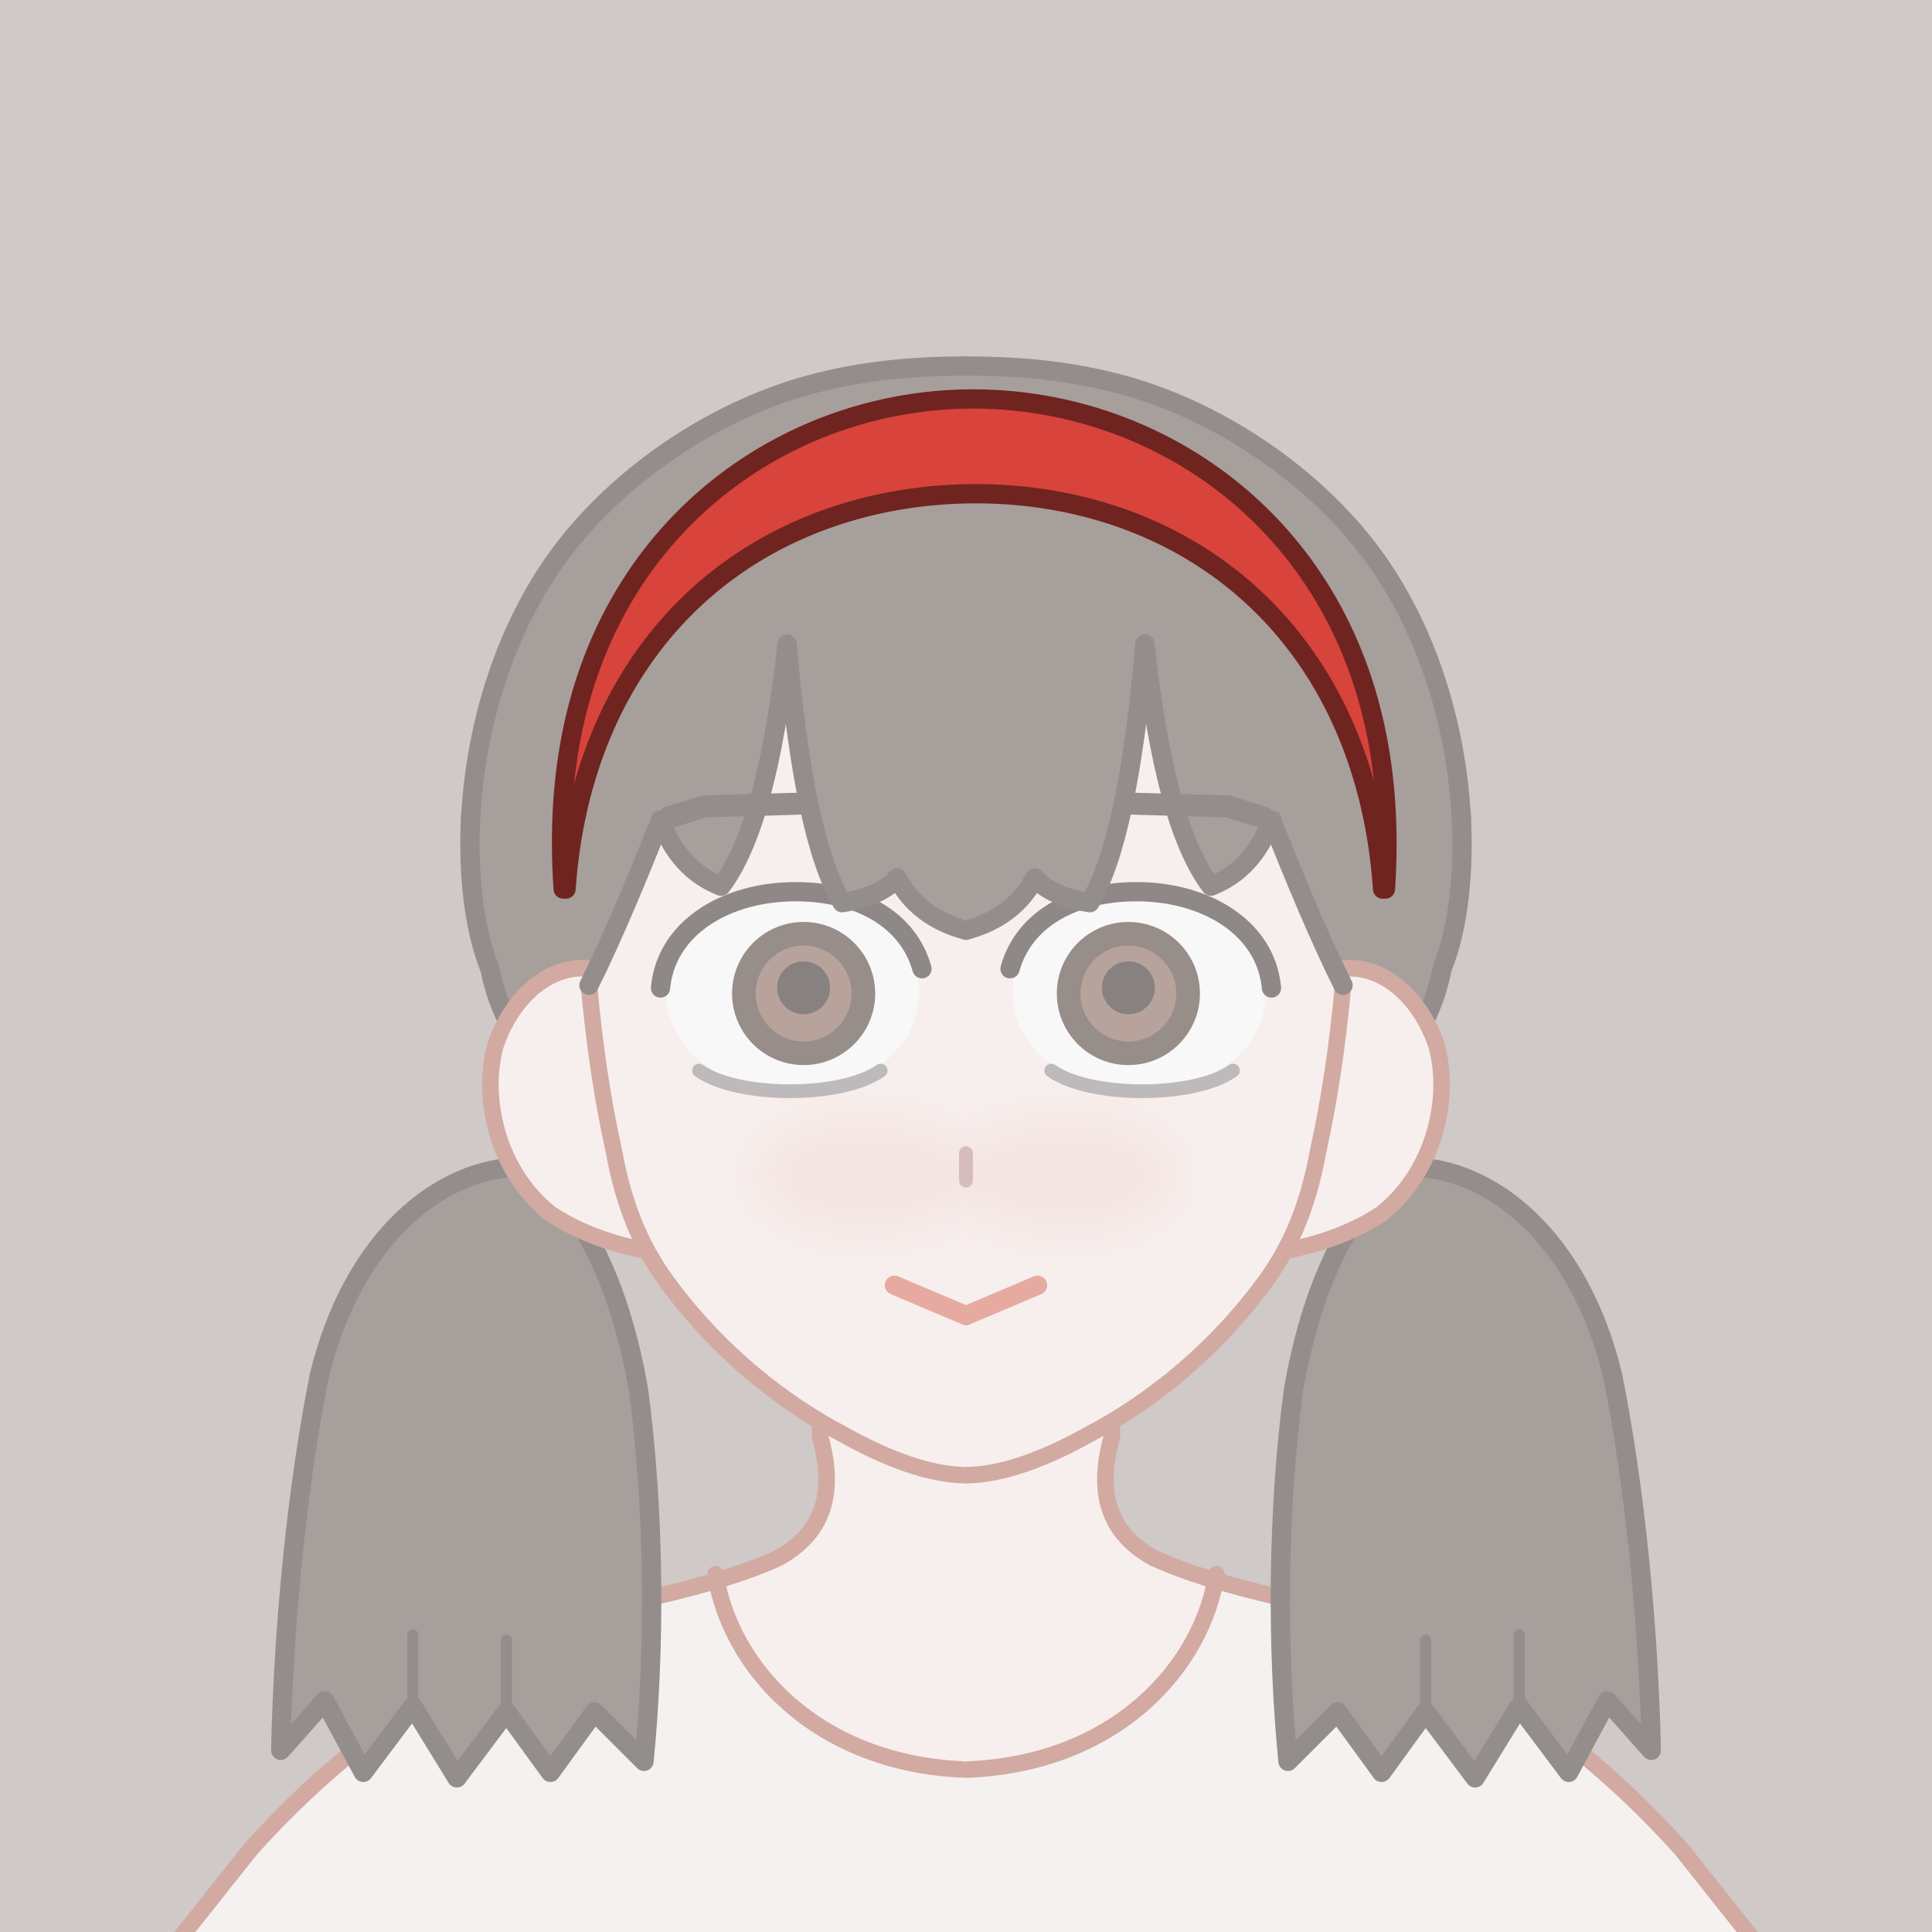
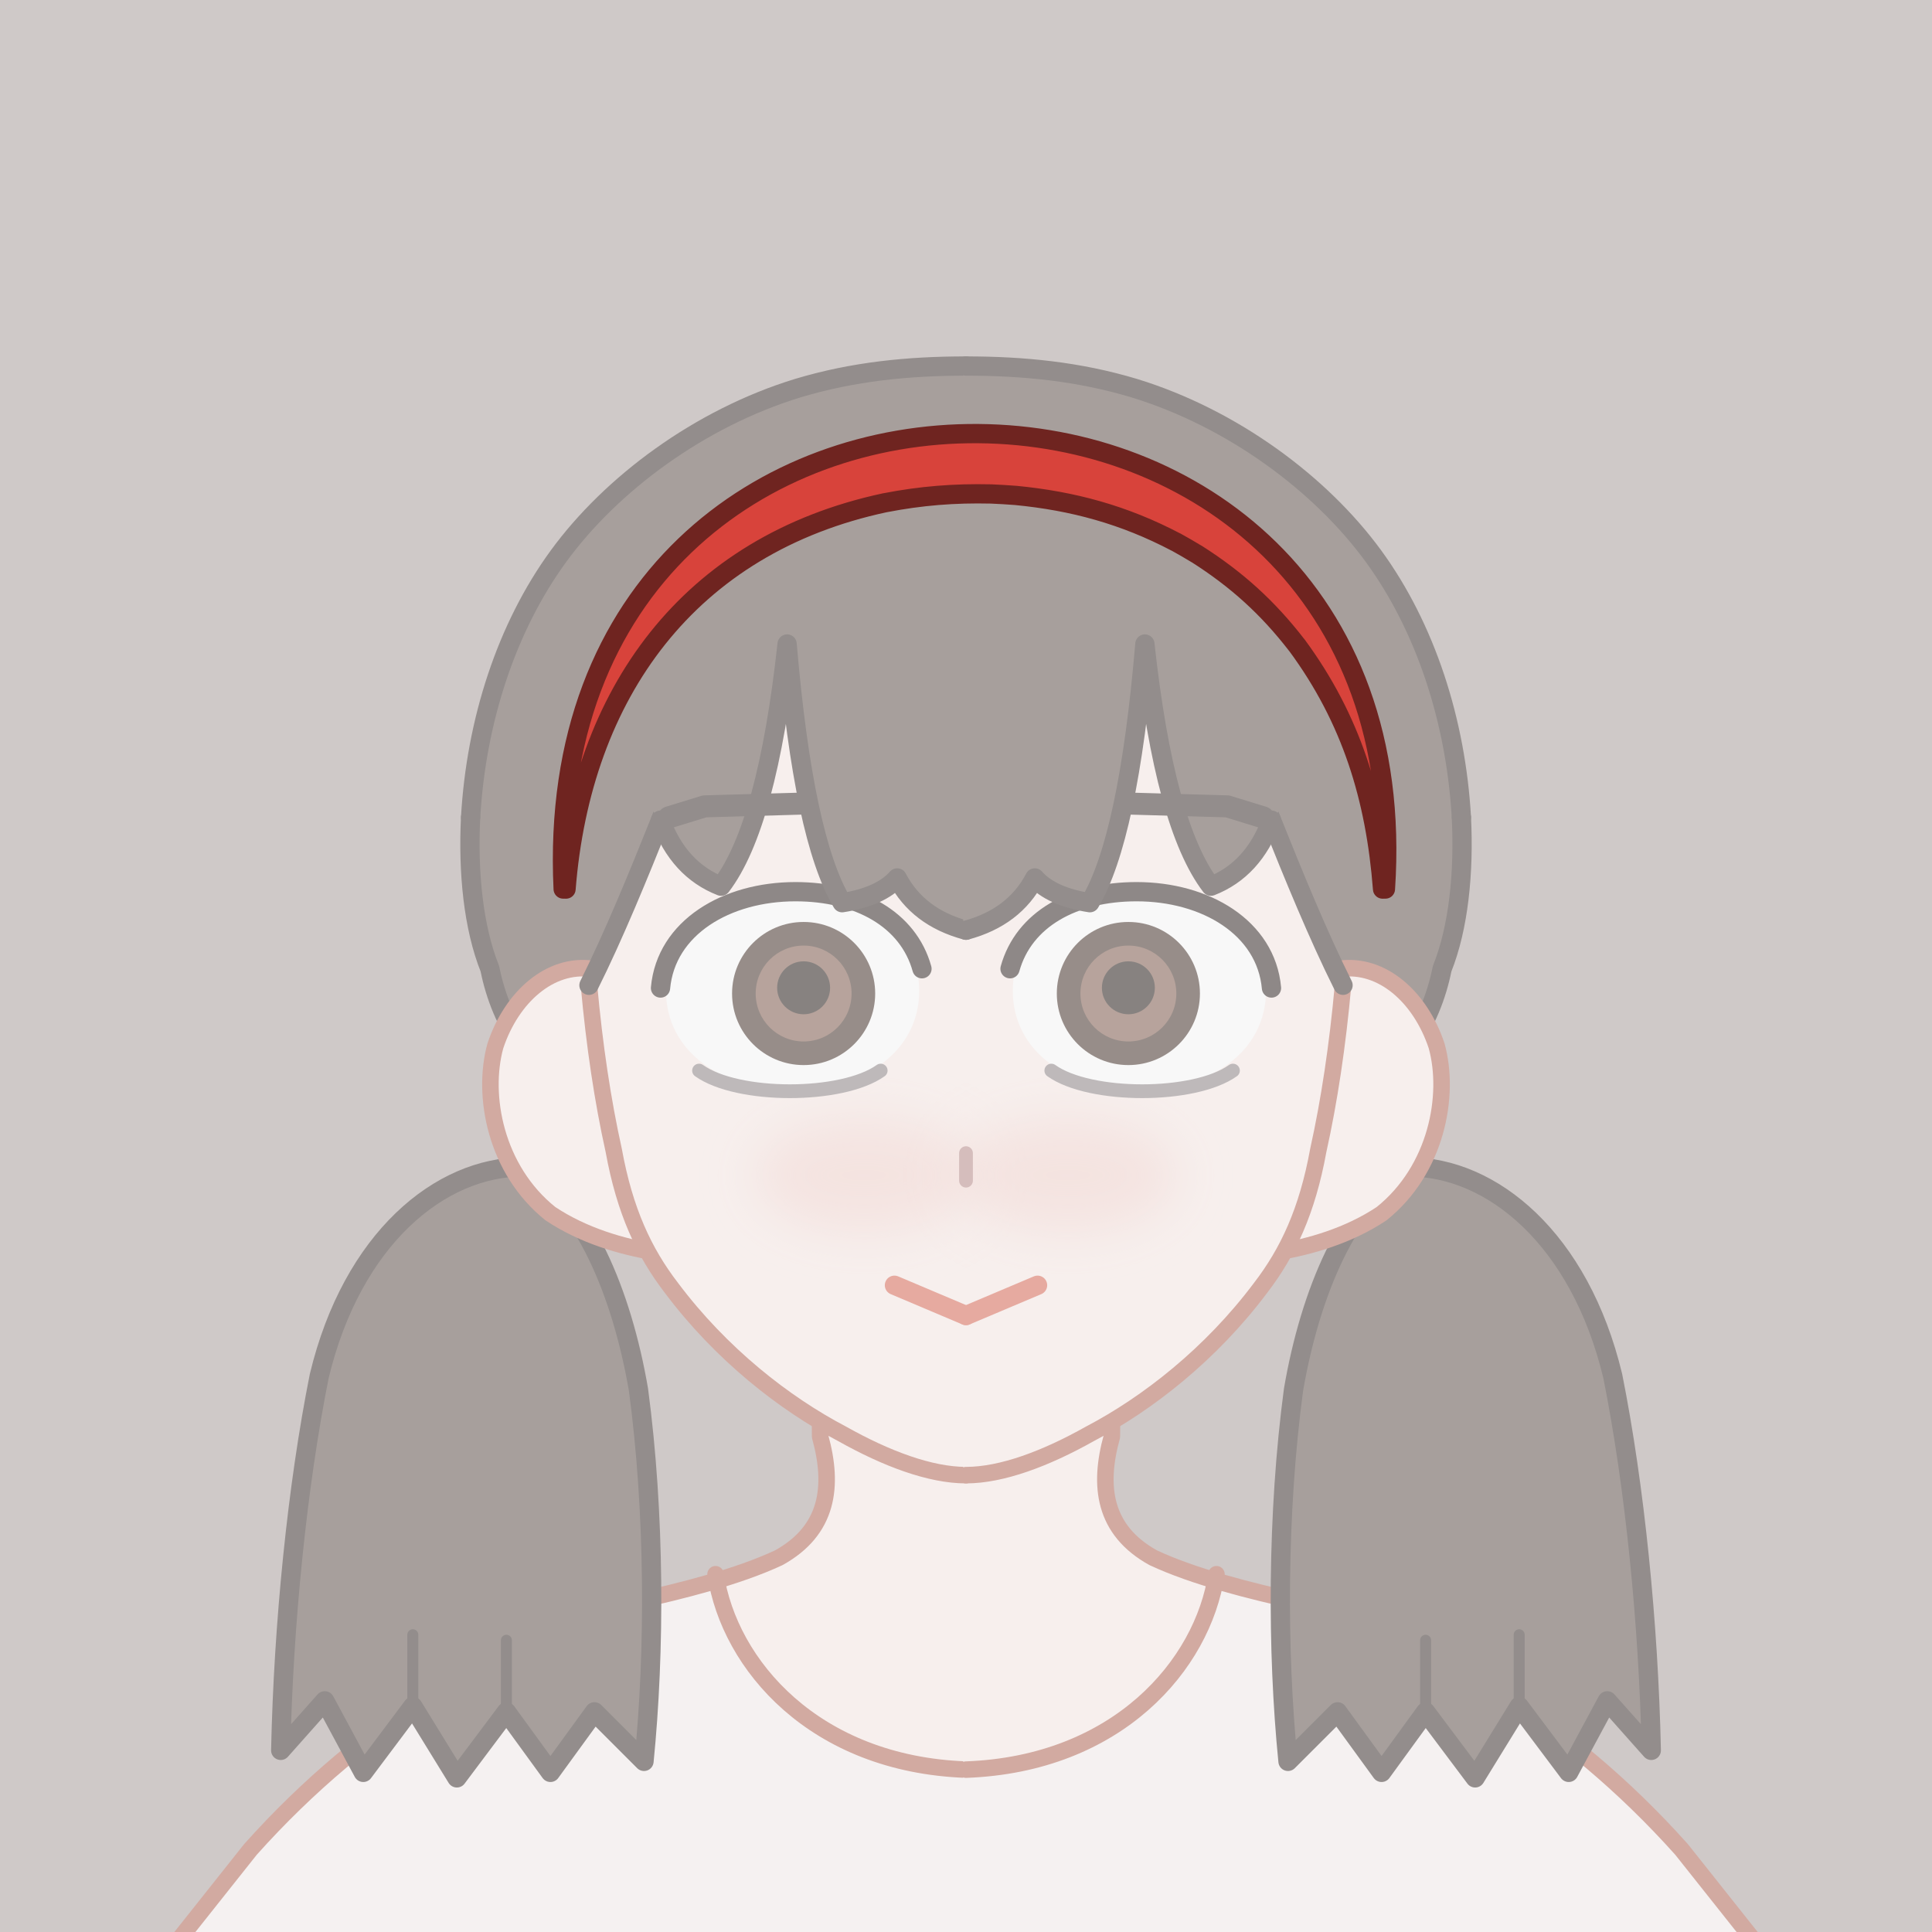
<svg xmlns="http://www.w3.org/2000/svg" width="702" height="702" viewBox="0 0 702 702">
  <defs>
-     <clipPath id="clip-path-1">
+     <clipPath id="clip-path-5">
      <path d="M242 389.2 L386 389.2 L386 464.8 L242 464.8 Z" />
    </clipPath>
    <filter id="filter-1" filterUnits="userSpaceOnUse" x="245" y="377" width="138" height="100" color-interpolation-filters="sRGB">
      <feGaussianBlur in="SourceGraphic" stdDeviation="9" color-interpolation-filters="linearRGB" />
    </filter>
-     <clipPath id="clip-path-2">
+     <clipPath id="clip-path-6">
      <path d="M460 389.2 L316 389.2 L316 464.8 L460 464.8 Z" />
    </clipPath>
    <filter id="filter-2" filterUnits="userSpaceOnUse" x="319" y="377" width="138" height="100" color-interpolation-filters="sRGB">
      <feGaussianBlur in="SourceGraphic" stdDeviation="9" color-interpolation-filters="linearRGB" />
    </filter>
-     <clipPath id="clip-path-3">
+     <clipPath id="clip-path-7">
      <path d="M242 360 C242 338 262 326 288 326 C314 326 334 338 334 360 C334 382 314 396 288 396 C262 396 242 382 242 360 Z" />
    </clipPath>
-     <clipPath id="clip-path-4">
+     <clipPath id="clip-path-8">
      <path d="M460 360 C460 338 440 326 414 326 C388 326 368 338 368 360 C368 382 388 396 414 396 C440 396 460 382 460 360 Z" />
    </clipPath>
  </defs>
  <g id="_ref">
    <g opacity="0.5">
      <rect x="0" y="0" width="702" height="702" fill="#ada19f" />
      <g data-layer="body">
        <g>
          <path d="M260 573 L230 582 C183 596 133 625 91 672 L60 712 L352 712 L352 643 C296 641 265 605 260 573 Z" fill="#f9f2f1" />
          <path d="M296 490 L298 522 C303 540 301 556 283 566 L260 573 C265 605 296 641 352 643 L352 490 Z" fill="#fdeeea" />
          <path d="M230 582 C183 596 133 625 91 672 L64 706" fill="none" stroke="#b46352" stroke-width="6" stroke-linecap="round" stroke-linejoin="round" />
          <path d="M296 500 C298 510 298 516 298 522 C303 540 301 556 283 566 C268 573 248 578 230 582" fill="none" stroke="#b46352" stroke-width="6" stroke-linecap="round" stroke-linejoin="round" />
          <path d="M260 572 C265 605 296 641 351 643" fill="none" stroke="#b46352" stroke-width="6" stroke-linecap="round" stroke-linejoin="round" />
        </g>
        <g>
          <path d="M442 573 L472 582 C519 596 569 625 611 672 L642 712 L350 712 L350 643 C406 641 437 605 442 573 Z" fill="#f9f2f1" />
          <path d="M406 490 L404 522 C399 540 401 556 419 566 L442 573 C437 605 406 641 350 643 L350 490 Z" fill="#fdeeea" />
          <path d="M472 582 C519 596 569 625 611 672 L638 706" fill="none" stroke="#b46352" stroke-width="6" stroke-linecap="round" stroke-linejoin="round" />
          <path d="M406 500 C404 510 404 516 404 522 C399 540 401 556 419 566 C434 573 454 578 472 582" fill="none" stroke="#b46352" stroke-width="6" stroke-linecap="round" stroke-linejoin="round" />
          <path d="M442 572 C437 605 406 641 351 643" fill="none" stroke="#b46352" stroke-width="6" stroke-linecap="round" stroke-linejoin="round" />
        </g>
      </g>
      <g data-layer="hairMid">
        <g>
          <path d="M190 424 C160 424 128 450 116 500 C108 540 103 590 102 636 L118 618 L132 644 L150 620 L166 646 L184 622 L200 644 L216 622 L234 640 C238 600 238 550 232 505 C226 470 212 436 190 424 Z" fill="#5d4e48" />
          <path d="M190 424 C160 424 128 450 116 500 C108 540 103 590 102 636 L118 618 L132 644 L150 620 L166 646 L184 622 L200 644 L216 622 L234 640 C238 600 238 550 232 505 C226 470 212 436 190 424 Z" fill="none" stroke="#352a27" stroke-width="7" stroke-linecap="round" stroke-linejoin="round" />
          <line x1="150" y1="620" x2="150" y2="594" fill="none" stroke="#352a27" stroke-width="4" stroke-linecap="round" stroke-linejoin="round" />
          <line x1="184" y1="622" x2="184" y2="596" fill="none" stroke="#352a27" stroke-width="4" stroke-linecap="round" stroke-linejoin="round" />
        </g>
        <g>
          <path d="M512 424 C542 424 574 450 586 500 C594 540 599 590 600 636 L584 618 L570 644 L552 620 L536 646 L518 622 L502 644 L486 622 L468 640 C464 600 464 550 470 505 C476 470 490 436 512 424 Z" fill="#5d4e48" />
          <path d="M512 424 C542 424 574 450 586 500 C594 540 599 590 600 636 L584 618 L570 644 L552 620 L536 646 L518 622 L502 644 L486 622 L468 640 C464 600 464 550 470 505 C476 470 490 436 512 424 Z" fill="none" stroke="#352a27" stroke-width="7" stroke-linecap="round" stroke-linejoin="round" />
          <line x1="552" y1="620" x2="552" y2="594" fill="none" stroke="#352a27" stroke-width="4" stroke-linecap="round" stroke-linejoin="round" />
          <line x1="518" y1="622" x2="518" y2="596" fill="none" stroke="#352a27" stroke-width="4" stroke-linecap="round" stroke-linejoin="round" />
        </g>
      </g>
      <g data-layer="hairBase">
        <g>
          <path d="M352 133 L351 133 C330 133 310 135 290 141 C254 152 222 176 203 202 C184 228 173 262 171 297 C170 317 172 337 178 352 C180 362 184 372 190 380 L198 386 L352 386 Z" fill="#5d4e48" />
          <path d="M351 133 C330 133 310 135 290 141 C254 152 222 176 203 202 C184 228 173 262 171 297" fill="none" stroke="#352a27" stroke-width="7" stroke-linecap="round" stroke-linejoin="round" />
          <path d="M171 297 C170 317 172 337 178 352 C180 362 184 372 190 380" fill="none" stroke="#352a27" stroke-width="7" stroke-linecap="round" stroke-linejoin="round" />
        </g>
        <g>
          <path d="M350 133 L351 133 C372 133 392 135 412 141 C448 152 480 176 499 202 C518 228 529 262 531 297 C532 317 530 337 524 352 C522 362 518 372 512 380 L504 386 L350 386 Z" fill="#5d4e48" />
          <path d="M351 133 C372 133 392 135 412 141 C448 152 480 176 499 202 C518 228 529 262 531 297" fill="none" stroke="#352a27" stroke-width="7" stroke-linecap="round" stroke-linejoin="round" />
          <path d="M531 297 C532 317 530 337 524 352 C522 362 518 372 512 380" fill="none" stroke="#352a27" stroke-width="7" stroke-linecap="round" stroke-linejoin="round" />
        </g>
      </g>
      <g data-layer="ear">
        <g>
          <path d="M215 352 C200 350 186 362 180 380 C175 398 180 425 200 441 C212 449 226 453 238 455 L225 380 Z" fill="#fdeeea" />
          <path d="M215 352 C200 350 186 362 180 380 C175 398 180 425 200 441 C212 449 226 453 238 455" fill="none" stroke="#b46352" stroke-width="6" stroke-linecap="round" stroke-linejoin="round" />
        </g>
        <g>
          <path d="M487 352 C502 350 516 362 522 380 C527 398 522 425 502 441 C490 449 476 453 464 455 L477 380 Z" fill="#fdeeea" />
          <path d="M487 352 C502 350 516 362 522 380 C527 398 522 425 502 441 C490 449 476 453 464 455" fill="none" stroke="#b46352" stroke-width="6" stroke-linecap="round" stroke-linejoin="round" />
        </g>
      </g>
      <g data-layer="face">
        <g>
          <path d="M352 200 L351 200 C322 200 296 208 278 228 C262 246 250 272 240 298 C232 318 223 340 214 358 C216 380 219 400 223 418 C227 440 234 455 244 468 C262 492 285 510 306 521 C322 530 338 536 351 536 L352 536 Z" fill="#fdeeea" />
          <path d="M214 358 C216 380 219 400 223 418 C227 440 234 455 244 468 C262 492 285 510 306 521 C322 530 338 536 351 536" fill="none" stroke="#b46352" stroke-width="6" stroke-linecap="round" stroke-linejoin="round" />
        </g>
        <g>
          <path d="M350 200 L351 200 C380 200 406 208 424 228 C440 246 452 272 462 298 C470 318 479 340 488 358 C486 380 483 400 479 418 C475 440 468 455 458 468 C440 492 417 510 396 521 C380 530 364 536 351 536 L350 536 Z" fill="#fdeeea" />
          <path d="M488 358 C486 380 483 400 479 418 C475 440 468 455 458 468 C440 492 417 510 396 521 C380 530 364 536 351 536" fill="none" stroke="#b46352" stroke-width="6" stroke-linecap="round" stroke-linejoin="round" />
        </g>
      </g>
      <g data-layer="makeup">
-         <g clip-path="url(#clip-path-1)">
+         <g clip-path="url(#clip-path-5)">
          <g filter="url(#filter-1)">
            <ellipse cx="314" cy="427" rx="40" ry="21" fill="#f3bfb8" opacity="0.5" />
          </g>
        </g>
-         <g clip-path="url(#clip-path-2)">
+         <g clip-path="url(#clip-path-6)">
          <g filter="url(#filter-2)">
            <ellipse cx="388" cy="427" rx="40" ry="21" fill="#f3bfb8" opacity="0.5" />
          </g>
        </g>
      </g>
      <g data-layer="mouth">
        <line x1="325" y1="467" x2="351" y2="478" fill="none" stroke="#dc6450" stroke-width="7" stroke-linecap="round" stroke-linejoin="round" />
        <line x1="377" y1="467" x2="351" y2="478" fill="none" stroke="#dc6450" stroke-width="7" stroke-linecap="round" stroke-linejoin="round" />
        <line x1="351" y1="419" x2="351" y2="429" fill="none" stroke="#b98a88" stroke-width="5" stroke-linecap="round" />
      </g>
      <g data-layer="eye">
        <path d="M242 360 C242 338 262 326 288 326 C314 326 334 338 334 360 C334 382 314 396 288 396 C262 396 242 382 242 360 Z" fill="#ffffff" />
-         <g clip-path="url(#clip-path-3)">
+         <g clip-path="url(#clip-path-7)">
          <g>
            <circle cx="292" cy="361" r="26" fill="#3e2a22" />
            <circle cx="292" cy="361" r="17.42" fill="#7e5647" />
            <circle cx="292" cy="358.92" r="9.62" fill="#1e1410" />
          </g>
        </g>
        <g>
          <path d="M254 389 C268 399 306 399 320 389" fill="none" stroke="#8b8284" stroke-width="5" stroke-linecap="round" />
          <path d="M240 359 C242 337 264 324 289 324 C312 324 330 334 335 352" fill="none" stroke="#2b201d" stroke-width="7" stroke-linecap="round" stroke-linejoin="round" />
        </g>
        <g>
          <path d="M460 360 C460 338 440 326 414 326 C388 326 368 338 368 360 C368 382 388 396 414 396 C440 396 460 382 460 360 Z" fill="#ffffff" />
-           <g clip-path="url(#clip-path-4)">
+           <g clip-path="url(#clip-path-8)">
            <g>
              <circle cx="410" cy="361" r="26" fill="#3e2a22" />
              <circle cx="410" cy="361" r="17.42" fill="#7e5647" />
              <circle cx="410" cy="358.92" r="9.62" fill="#1e1410" />
            </g>
          </g>
          <g>
            <path d="M448 389 C434 399 396 399 382 389" fill="none" stroke="#8b8284" stroke-width="5" stroke-linecap="round" />
            <path d="M462 359 C460 337 438 324 413 324 C390 324 372 334 367 352" fill="none" stroke="#2b201d" stroke-width="7" stroke-linecap="round" stroke-linejoin="round" />
          </g>
        </g>
      </g>
      <g data-layer="hairLine">
        <path d="M351 200 C322 200 296 208 278 228 C262 246 250 272 240 298 C232 318 223 340 214 358" fill="none" stroke="#352a27" stroke-width="7" stroke-linecap="round" stroke-linejoin="round" />
        <path d="M351 200 C380 200 406 208 424 228 C440 246 452 272 462 298 C470 318 479 340 488 358" fill="none" stroke="#352a27" stroke-width="7" stroke-linecap="round" stroke-linejoin="round" />
      </g>
      <g data-layer="hairFront">
        <g>
          <path d="M240 298 C244.4 310 251.733 318 262 322 C273.2 307.333 281.2 278 286 234 C290 281 296.667 312.333 306 328 C315.333 326.533 322 323.533 326 319 C331 328.533 339.333 334.867 351 338 L352 338 L352 150 L200 250 Z" fill="#5d4e48" />
          <path d="M240 298 C244.4 310 251.733 318 262 322 C273.2 307.333 281.2 278 286 234 C290 281 296.667 312.333 306 328 C315.333 326.533 322 323.533 326 319 C331 328.533 339.333 334.867 351 338" fill="none" stroke="#352a27" stroke-width="7" stroke-linecap="round" stroke-linejoin="round" />
        </g>
        <g>
          <path d="M462 298 C457.6 310 450.267 318 440 322 C428.8 307.333 420.8 278 416 234 C412 281 405.333 312.333 396 328 C386.667 326.533 380 323.533 376 319 C371 328.533 362.667 334.867 351 338 L350 338 L350 150 L502 250 Z" fill="#5d4e48" />
          <path d="M462 298 C457.6 310 450.267 318 440 322 C428.8 307.333 420.8 278 416 234 C412 281 405.333 312.333 396 328 C386.667 326.533 380 323.533 376 319 C371 328.533 362.667 334.867 351 338" fill="none" stroke="#352a27" stroke-width="7" stroke-linecap="round" stroke-linejoin="round" />
        </g>
      </g>
      <g data-layer="brow">
        <polyline points="243,297 256,293 291,292" fill="none" stroke="#352a27" stroke-width="8" stroke-linecap="round" stroke-linejoin="round" />
        <polyline points="459,297 446,293 411,292" fill="none" stroke="#352a27" stroke-width="8" stroke-linecap="round" stroke-linejoin="round" />
      </g>
    </g>
  </g>
  <g id="full">
-     <g>
-       <polygon points="354.014,144.956 357.706,145.013 361.664,145.175 365.077,145.396 368.747,145.723 372.406,146.138 376.055,146.643 379.683,147.235 383.284,147.912 386.864,148.676 390.425,149.526 393.962,150.462 397.448,151.474 400.907,152.57 404.337,153.748 407.738,155.009 411.082,156.34 414.38,157.747 417.642,159.231 420.867,160.794 423.465,162.136 424.047,162.429 427.152,164.121 430.214,165.887 432.802,167.472 433.235,167.727 436.213,169.641 439.113,171.603 441.697,173.453 441.952,173.624 444.743,175.715 447.486,177.874 450.179,180.099 450.338,180.224 452.773,182.349 455.317,184.663 458.179,187.401 460.25,189.486 462.619,191.972 464.903,194.485 465.442,195.098 467.132,197.058 469.307,199.691 471.428,202.386 473.464,205.098 475.108,207.411 475.423,207.841 477.326,210.642 479.173,213.499 480.809,216.177 480.964,216.414 482.663,219.326 484.292,222.272 485.951,225.432 487.377,228.326 488.833,231.438 490.309,234.78 491.497,237.655 492.736,240.833 494.014,244.337 495.037,247.352 496.075,250.615 497.089,254.048 497.954,257.244 498.804,260.639 499.594,264.089 500.309,267.52 500.954,270.961 501.539,274.456 502.064,278.006 502.528,281.613 502.924,285.217 503.252,288.808 503.518,292.455 503.723,296.159 503.866,299.922 503.946,303.711 503.962,307.455 503.916,311.258 503.807,315.122 503.634,319.048 503.398,323.034 502.361,323.044 502.054,319.075 501.679,315.195 501.237,311.398 500.731,307.682 500.163,304.046 499.515,300.387 498.803,296.776 498.033,293.246 497.208,289.797 496.328,286.427 495.377,283.068 494.359,279.729 493.291,276.471 492.175,273.292 491.013,270.191 489.789,267.123 488.491,264.06 487.152,261.075 485.789,258.188 485.773,258.167 484.353,255.334 482.88,252.548 481.405,249.882 479.744,247.048 478.124,244.41 476.532,241.927 476.47,241.844 474.769,239.329 472.988,236.816 471.241,234.446 471.229,234.455 469.338,232.004 467.47,229.704 465.555,227.451 465.499,227.4 463.565,225.209 461.55,223.036 459.51,220.931 459.29,220.725 457.446,218.893 455.329,216.894 453.149,214.921 452.685,214.528 450.947,213.015 449.155,211.521 446.48,209.394 444.173,207.646 442.017,206.072 439.449,204.296 437.06,202.715 434.782,201.265 434.771,201.281 432.165,199.697 429.657,198.256 427.276,196.941 427.266,196.957 424.596,195.555 422.022,194.282 419.39,193.047 419.219,192.981 416.747,191.872 414.091,190.754 411.421,189.693 411.119,189.589 408.696,188.673 405.947,187.705 403.19,186.795 402.857,186.699 400.421,185.94 397.627,185.137 394.793,184.38 394.47,184.307 391.952,183.68 389.104,183.034 386.247,182.443 385.987,182.4 383.352,181.9 380.449,181.411 377.543,180.977 377.43,180.967 374.63,180.596 371.701,180.267 368.942,180.003 368.942,180.007 365.818,179.766 362.873,179.595 360.107,179.481 360.107,179.482 356.968,179.409 354.014,179.393 351.062,179.43 348.107,179.518 345.159,179.656 342.218,179.846 339.28,180.087 336.343,180.38 333.418,180.725 330.511,181.12 330.415,181.131 327.61,181.568 324.714,182.068 321.649,182.663 321.647,182.653 318.975,183.223 316.134,183.877 313.524,184.537 313.3,184.586 310.473,185.35 307.686,186.159 305.387,186.881 304.925,187.018 302.175,187.933 299.434,188.904 297.366,189.689 296.716,189.927 293.56,191.191 291.404,192.107 289.494,192.965 288.768,193.283 285.756,194.701 283.575,195.789 281.042,197.108 278.148,198.693 276.023,199.923 273.542,201.417 270.761,203.174 268.753,204.51 267.054,205.692 266.386,206.148 263.63,208.148 261.732,209.592 260.078,210.907 259.49,211.365 257.27,213.2 256.798,213.599 255.07,215.1 253.416,216.599 252.89,217.066 250.775,219.058 250.29,219.528 248.71,221.089 247.099,222.755 246.67,223.187 244.654,225.352 242.663,227.586 241.155,229.363 240.747,229.832 238.876,232.125 237.034,234.488 235.221,236.922 233.437,239.428 231.732,241.936 230.073,244.495 228.448,247.126 226.858,249.832 225.302,252.613 223.725,255.576 222.398,258.22 221.012,261.123 219.728,263.977 219.666,264.102 218.362,267.161 217.13,270.224 215.961,273.321 214.713,276.862 213.762,279.75 212.735,283.085 211.776,286.441 210.889,289.808 210.056,293.255 209.278,296.782 208.558,300.392 207.88,304.185 207.326,307.684 206.813,311.399 206.364,315.196 205.981,319.075 205.668,323.044 204.63,323.034 204.388,319.048 204.208,315.121 204.092,311.257 204.038,307.453 204.046,303.708 204.119,299.918 204.253,296.152 204.45,292.446 204.709,288.797 205.029,285.203 205.417,281.596 205.873,277.986 206.39,274.432 206.967,270.932 207.606,267.487 208.313,264.052 209.097,260.596 209.94,257.196 210.843,253.849 211.705,250.885 212.838,247.287 213.954,243.993 215.129,240.755 216.364,237.57 217.657,234.438 219.019,231.338 220.472,228.22 221.982,225.158 223.551,222.151 225.178,219.198 226.876,216.279 228.665,213.356 230.511,210.491 232.414,207.684 233.836,205.679 234.374,204.933 236.41,202.214 238.532,199.513 240.145,197.547 240.708,196.872 242.94,194.293 245.226,191.774 247.056,189.843 247.598,189.283 250.043,186.834 252.539,184.449 254.532,182.625 255.087,182.13 257.686,179.876 260.384,177.648 262.547,175.937 263.133,175.485 265.929,173.392 268.774,171.368 271.056,169.819 271.68,169.406 274.665,167.491 277.692,165.651 280.006,164.314 280.762,163.886 283.874,162.196 287.06,160.563 290.294,159.003 293.563,157.523 296.868,156.122 300.219,154.796 303.628,153.543 307.065,152.372 310.53,151.285 314.023,150.283 317.567,149.358 321.134,148.52 324.72,147.769 328.326,147.106 331.959,146.529 335.612,146.041 339.275,145.642 342.948,145.335 346.631,145.117 350.323,144.991" fill="#d8433b" stroke="#6f2420" stroke-width="7" stroke-linecap="round" stroke-linejoin="round" />
-     </g>
-     <g>
-     </g>
+     <path d="M503.398 323.034 L502.361 323.044 C499.805 290 491.042 261.307 471.241 234.446 L471.229 234.455 C460.673 220.773 449.377 210.555 434.782 201.265 L434.771 201.281 C432.284 199.769 429.824 198.348 427.276 196.941 L427.266 196.957 C408.544 187.126 389.95 182.013 368.942 180.003 L368.942 180.007 C365.983 179.779 363.072 179.603 360.107 179.481 L360.107 179.482 C346.85 179.174 334.659 180.137 321.649 182.663 L321.647 182.653 C250.194 197.896 211.266 252.061 205.668 323.044 L204.63 323.034 C194.002 99.875 518.057 104.905 503.398 323.034 Z" fill="#d8433b" stroke="#6f2420" stroke-width="7" stroke-linecap="round" stroke-linejoin="round" />
  </g>
</svg>
